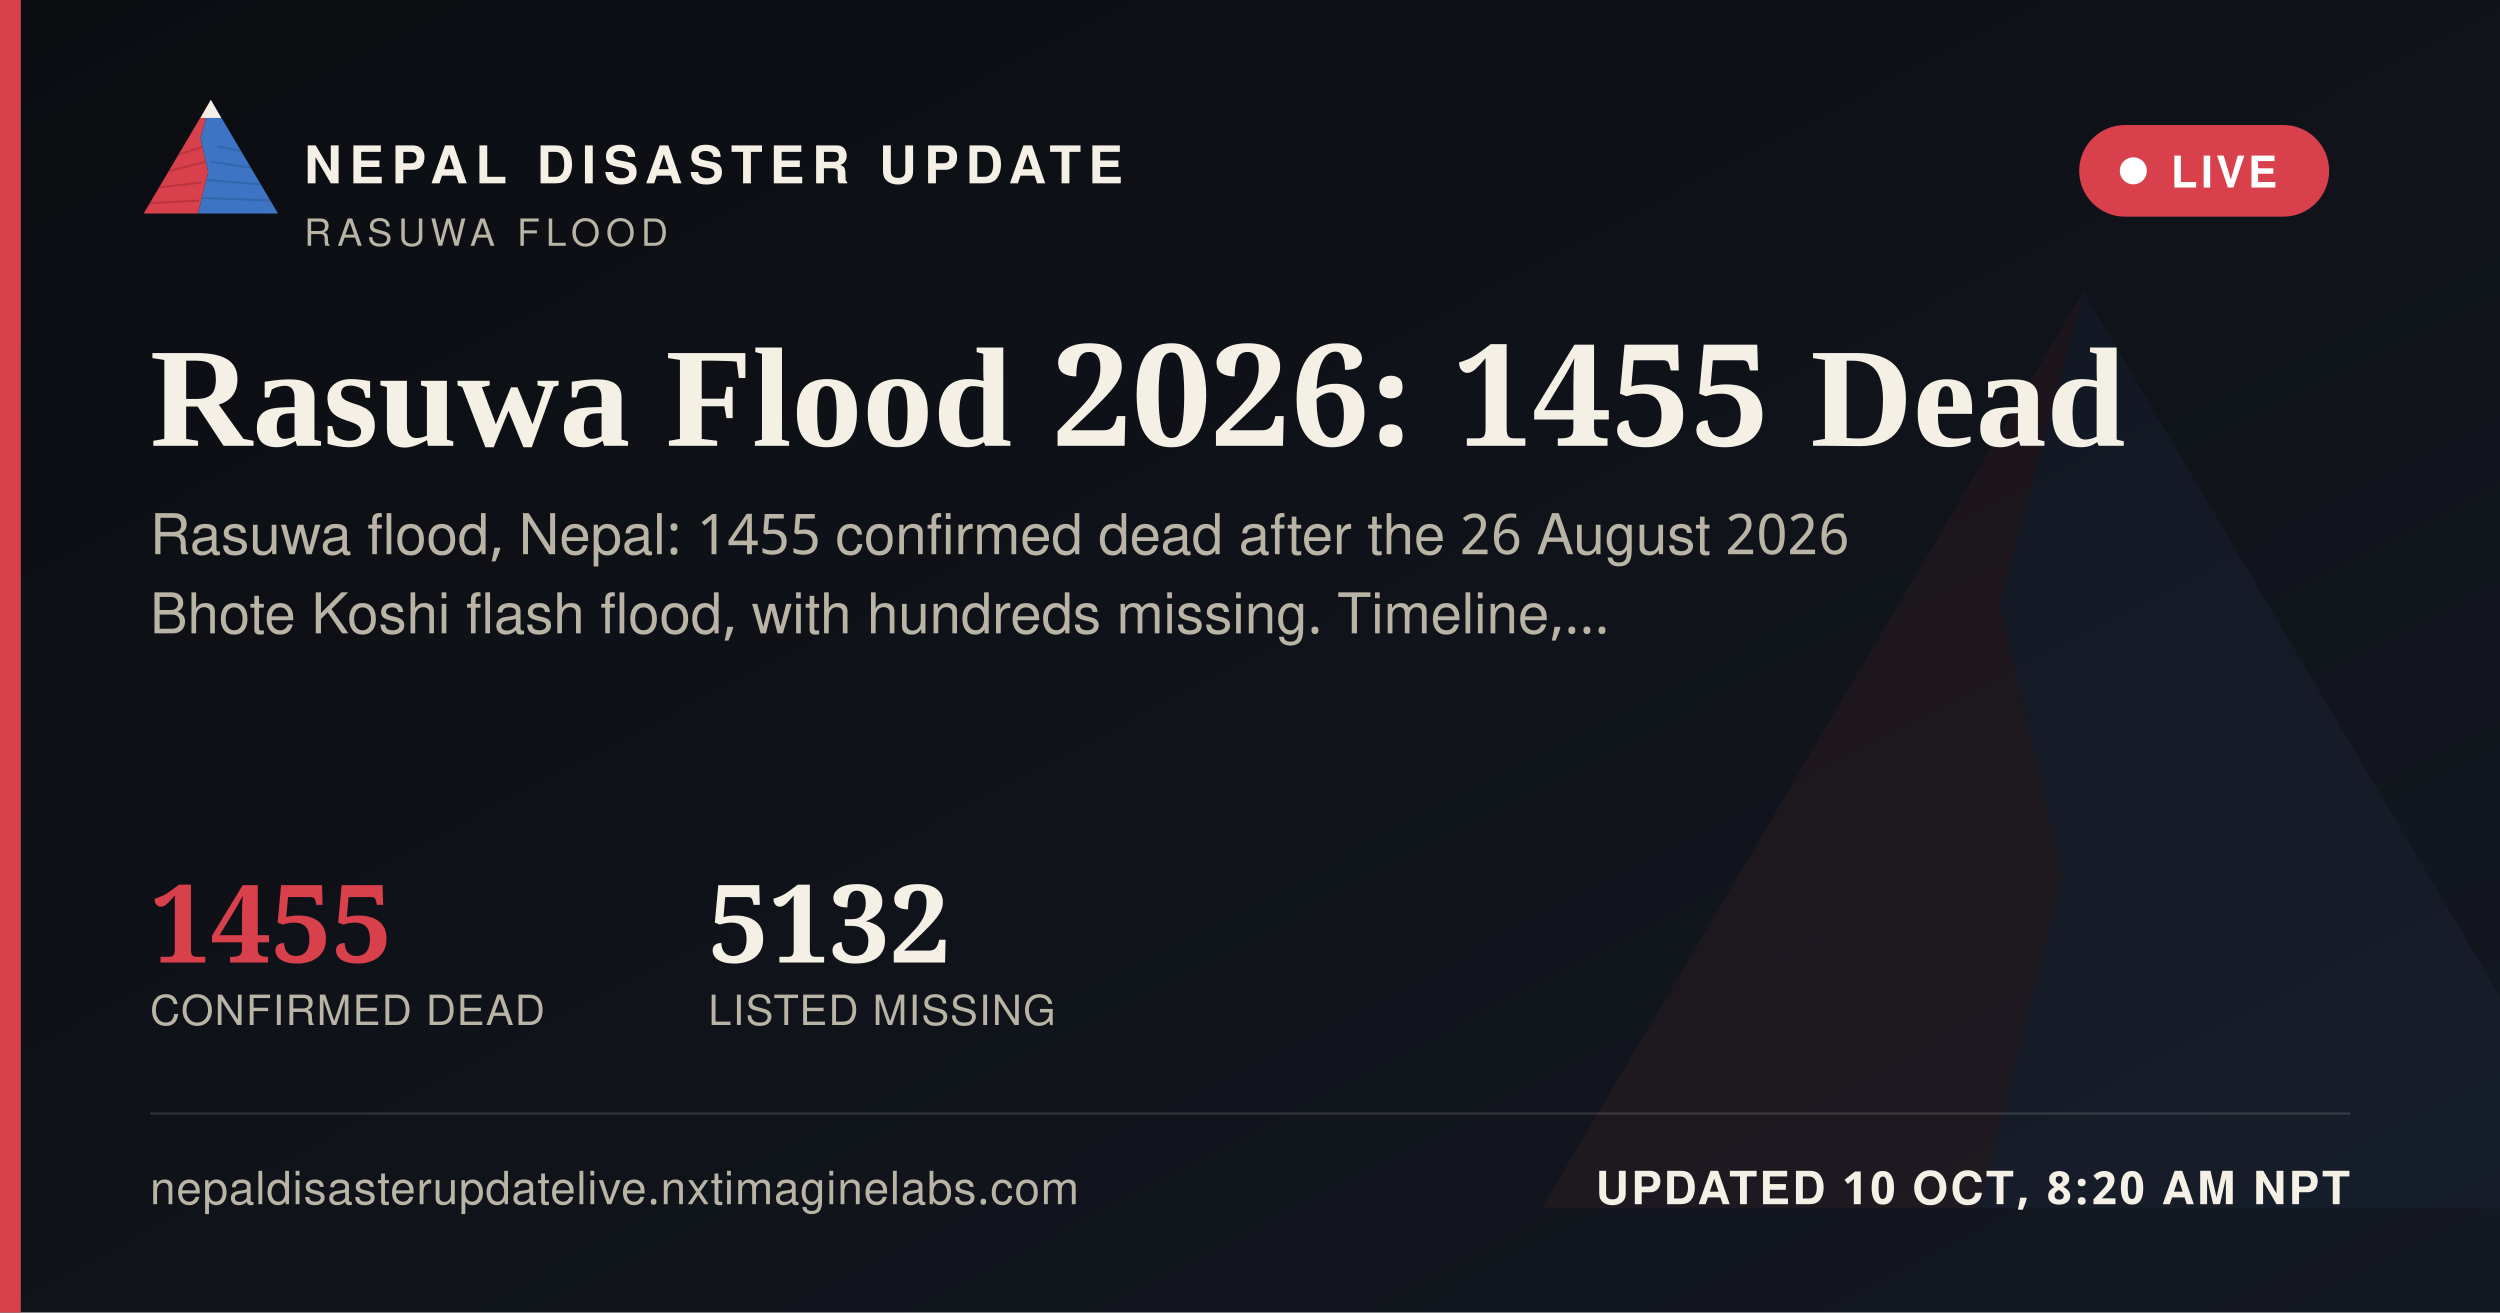
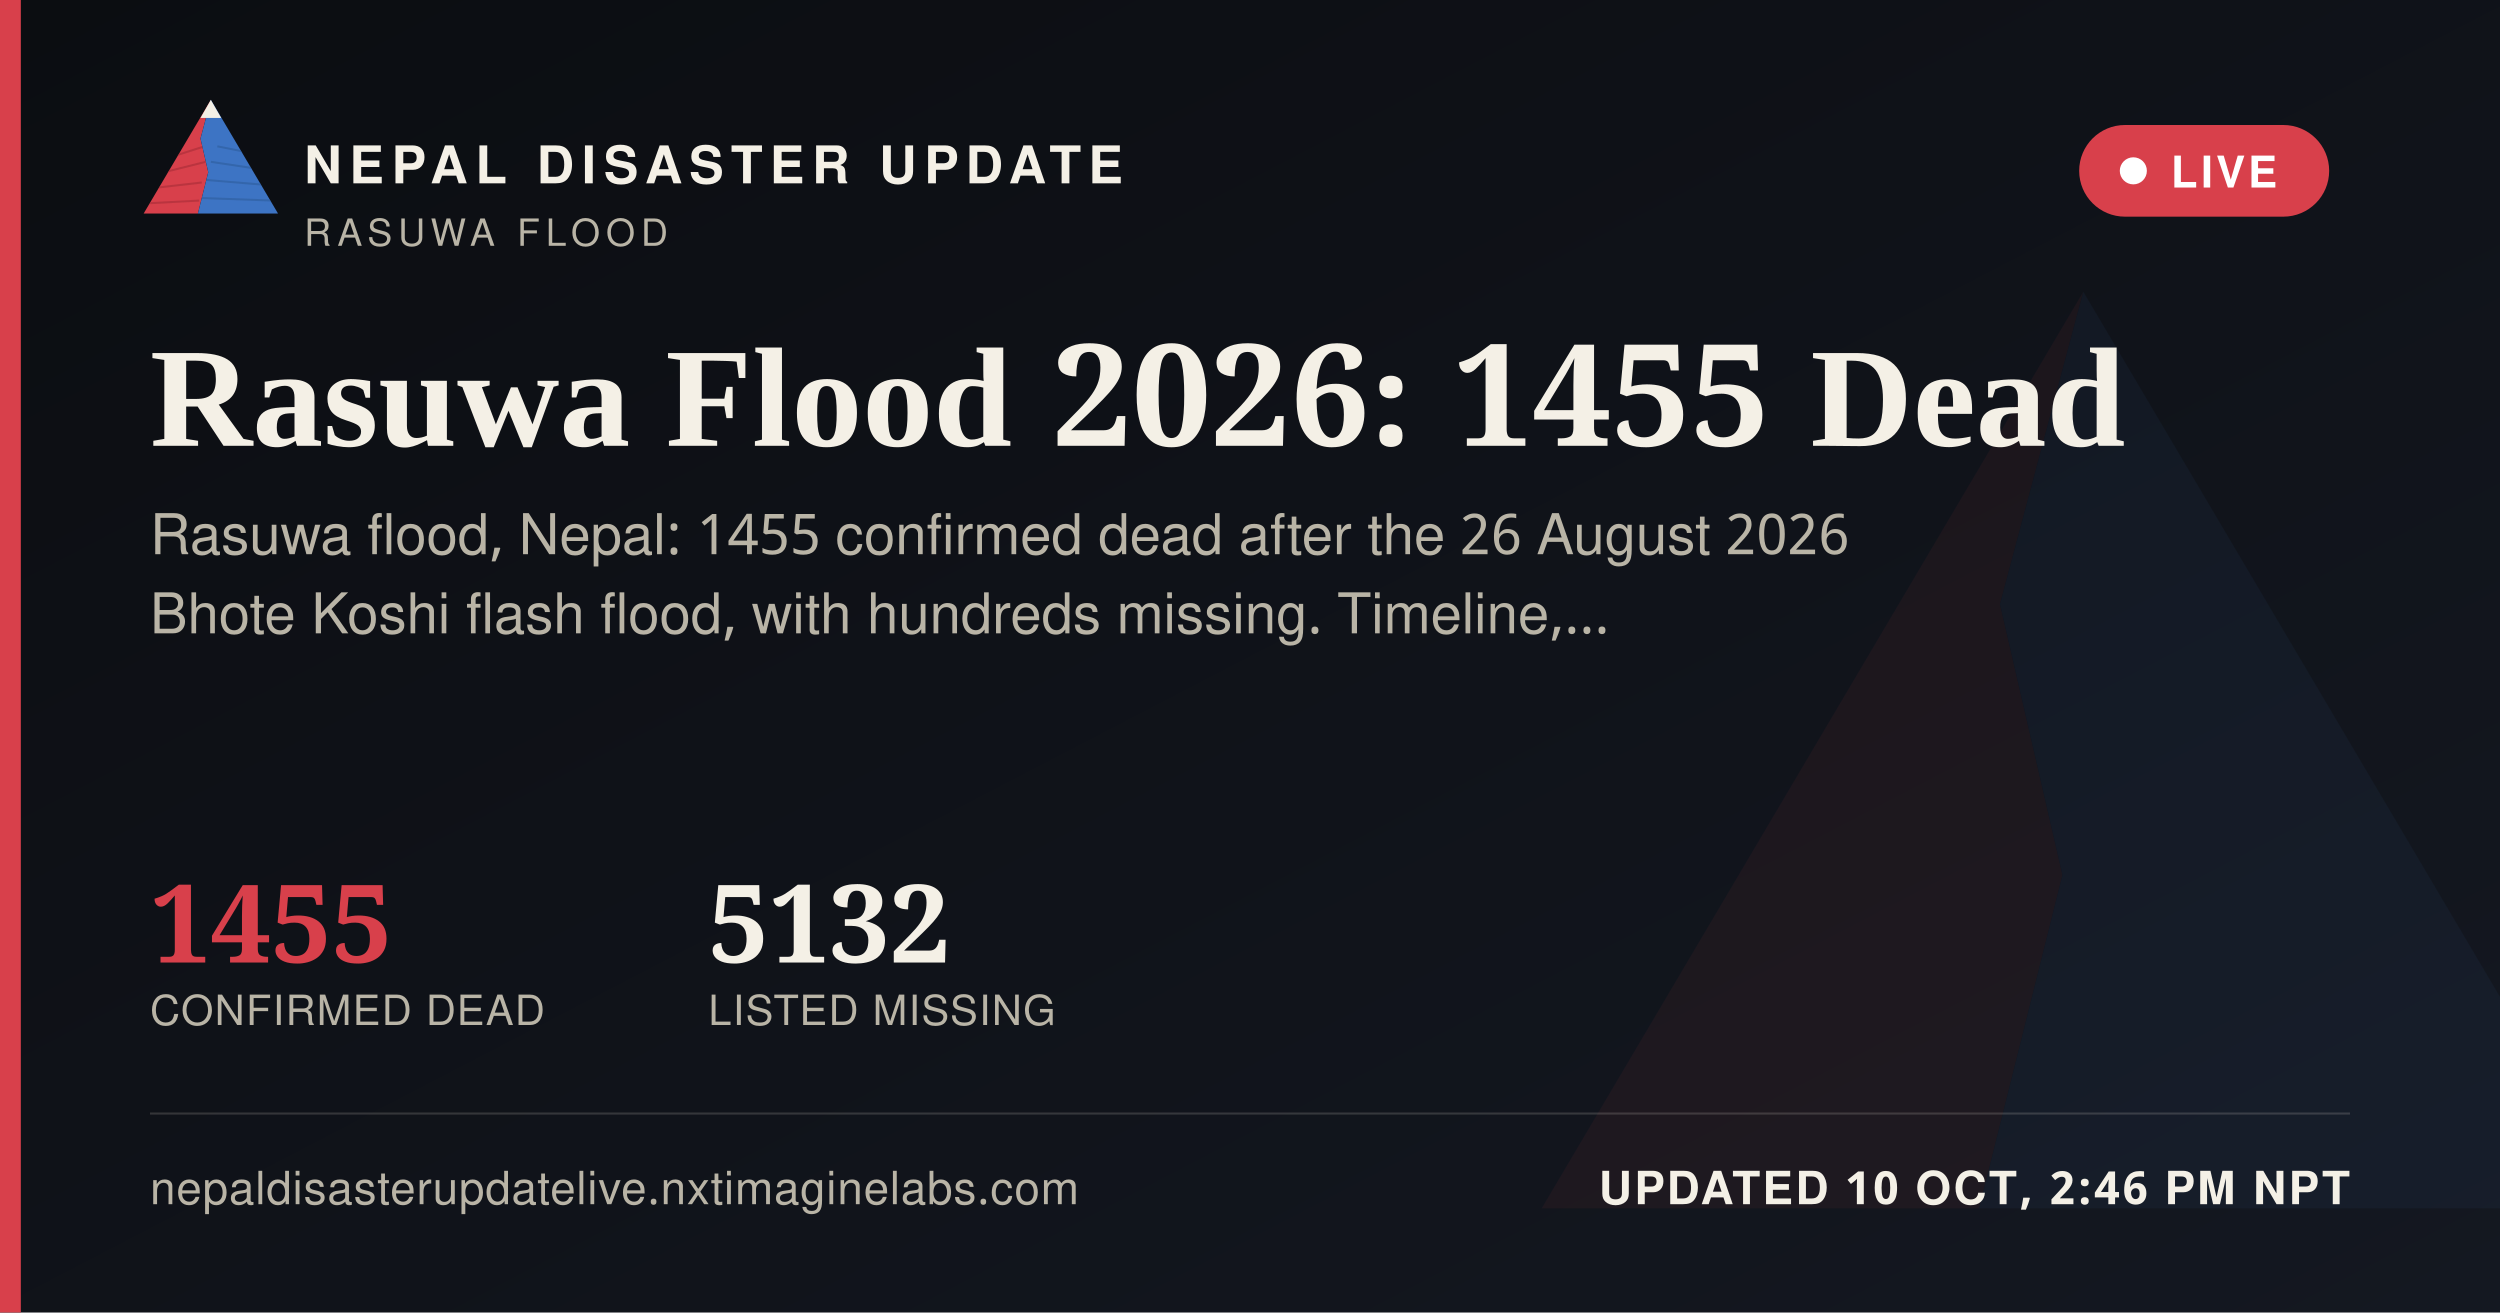
<svg xmlns="http://www.w3.org/2000/svg" width="1200" height="630" viewBox="0 0 1200 630">
  <defs>
    <linearGradient id="ogbg" x1="0" y1="0" x2="1" y2="1">
      <stop offset="0" stop-color="#0B0D11" />
      <stop offset="1" stop-color="#141821" />
    </linearGradient>
  </defs>
  <rect width="1200" height="630" fill="url(#ogbg)" />
  <g transform="translate(700,60) scale(5)" opacity="0.06">
    <polygon points="60,16 52,46 58,72 50,104 8,104" fill="#D8404B" />
    <polygon points="60,16 112,104 50,104 58,72 52,46" fill="#3D74C4" />
  </g>
  <rect x="0" y="0" width="10" height="630" fill="#D8404B" />
  <g transform="translate(64,38) scale(0.62)">
    <g>
      <defs>
        <clipPath id="ogLc">
          <polygon points="60,16 52,46 58,72 50,104 8,104" />
        </clipPath>
        <clipPath id="ogRc">
          <polygon points="60,16 112,104 50,104 58,72 52,46" />
        </clipPath>
      </defs>
      <polygon points="60,16 52,46 58,72 50,104 8,104" fill="#D8404B" />
      <g clip-path="url(#ogLc)" stroke="#A32A34" stroke-width="1.6" fill="none" opacity="0.55">
        <path d="M30,60 L55,52" />
        <path d="M24,72 L56,64" />
        <path d="M18,84 L53,80" />
        <path d="M13,96 L51,94" />
      </g>
      <polygon points="60,16 112,104 50,104 58,72 52,46" fill="#3D74C4" />
      <g clip-path="url(#ogRc)" stroke="#2A5793" stroke-width="1.6" fill="none" opacity="0.5">
        <path d="M65,52 L95,58" />
        <path d="M60,64 L100,70" />
        <path d="M56,78 L104,82" />
        <path d="M52,92 L108,94" />
      </g>
      <polygon points="60,16 52,30 68,30" fill="#F4F0E6" />
    </g>
  </g>
  <text x="146" y="88" font-family="'Public Sans', 'Noto Sans Devanagari', 'Helvetica Neue', Helvetica, Arial, sans-serif" font-size="25" font-weight="800" letter-spacing="3.6" fill="#F4F0E6">NEPAL DISASTER UPDATE</text>
  <text x="146" y="118" font-family="'Public Sans', 'Noto Sans Devanagari', 'Helvetica Neue', Helvetica, Arial, sans-serif" font-size="18" letter-spacing="2.8" fill="#B9B4A6">RASUWA FLOOD</text>
  <g>
    <rect x="998" y="60" width="120" height="44" rx="22" fill="#D8404B" stroke="none" />
    <circle cx="1024" cy="82" r="6.5" fill="#FFFFFF" />
    <text x="1042" y="90" font-family="'Public Sans', 'Noto Sans Devanagari', 'Helvetica Neue', Helvetica, Arial, sans-serif" font-size="21" font-weight="700" letter-spacing="1.6" fill="#FFFFFF">LIVE</text>
  </g>
  <text x="72" y="214" font-family="Newsreader, 'Noto Serif Devanagari', Georgia, 'Times New Roman', serif" font-size="68" font-weight="600" fill="#F4F0E6">Rasuwa Flood 2026: 1455 Dead</text>
  <text x="72" y="266" font-family="'Public Sans', 'Noto Sans Devanagari', 'Helvetica Neue', Helvetica, Arial, sans-serif" font-size="27" fill="#B9B4A6">Rasuwa flood, Nepal: 1455 confirmed dead after the 26 August 2026</text>
  <text x="72" y="304" font-family="'Public Sans', 'Noto Sans Devanagari', 'Helvetica Neue', Helvetica, Arial, sans-serif" font-size="27" fill="#B9B4A6">Bhote Koshi flash flood, with hundreds missing. Timeline,…</text>
  <g transform="translate(72,462)">
    <text x="0" y="0" font-family="Newsreader, 'Noto Serif Devanagari', Georgia, 'Times New Roman', serif" font-size="52" font-weight="600" fill="#D8404B">1455</text>
    <text x="0" y="30" font-family="'Public Sans', 'Noto Sans Devanagari', 'Helvetica Neue', Helvetica, Arial, sans-serif" font-size="20" letter-spacing="0.6" fill="#B9B4A6">CONFIRMED DEAD</text>
    <text x="268" y="0" font-family="Newsreader, 'Noto Serif Devanagari', Georgia, 'Times New Roman', serif" font-size="52" font-weight="600" fill="#F4F0E6">5132</text>
    <text x="268" y="30" font-family="'Public Sans', 'Noto Sans Devanagari', 'Helvetica Neue', Helvetica, Arial, sans-serif" font-size="20" letter-spacing="0.6" fill="#B9B4A6">LISTED MISSING</text>
  </g>
  <rect x="72" y="534" width="1056" height="1" fill="rgba(244,240,230,0.16)" />
  <text x="72" y="578" font-family="'Public Sans', 'Noto Sans Devanagari', 'Helvetica Neue', Helvetica, Arial, sans-serif" font-size="22" fill="#B9B4A6" letter-spacing="0.4">nepaldisasterupdatelive.nxtimaginelabs.com</text>
-   <text x="1128" y="578" text-anchor="end" font-family="'Public Sans', 'Noto Sans Devanagari', 'Helvetica Neue', Helvetica, Arial, sans-serif" font-size="22" font-weight="700" letter-spacing="1.2" fill="#F4F0E6">UPDATED 10 OCT, 8:20 AM NPT</text>
+   <text x="1128" y="578" text-anchor="end" font-family="'Public Sans', 'Noto Sans Devanagari', 'Helvetica Neue', Helvetica, Arial, sans-serif" font-size="22" font-weight="700" letter-spacing="1.2" fill="#F4F0E6">UPDATED 10 OCT, 2:46 PM NPT</text>
</svg>
